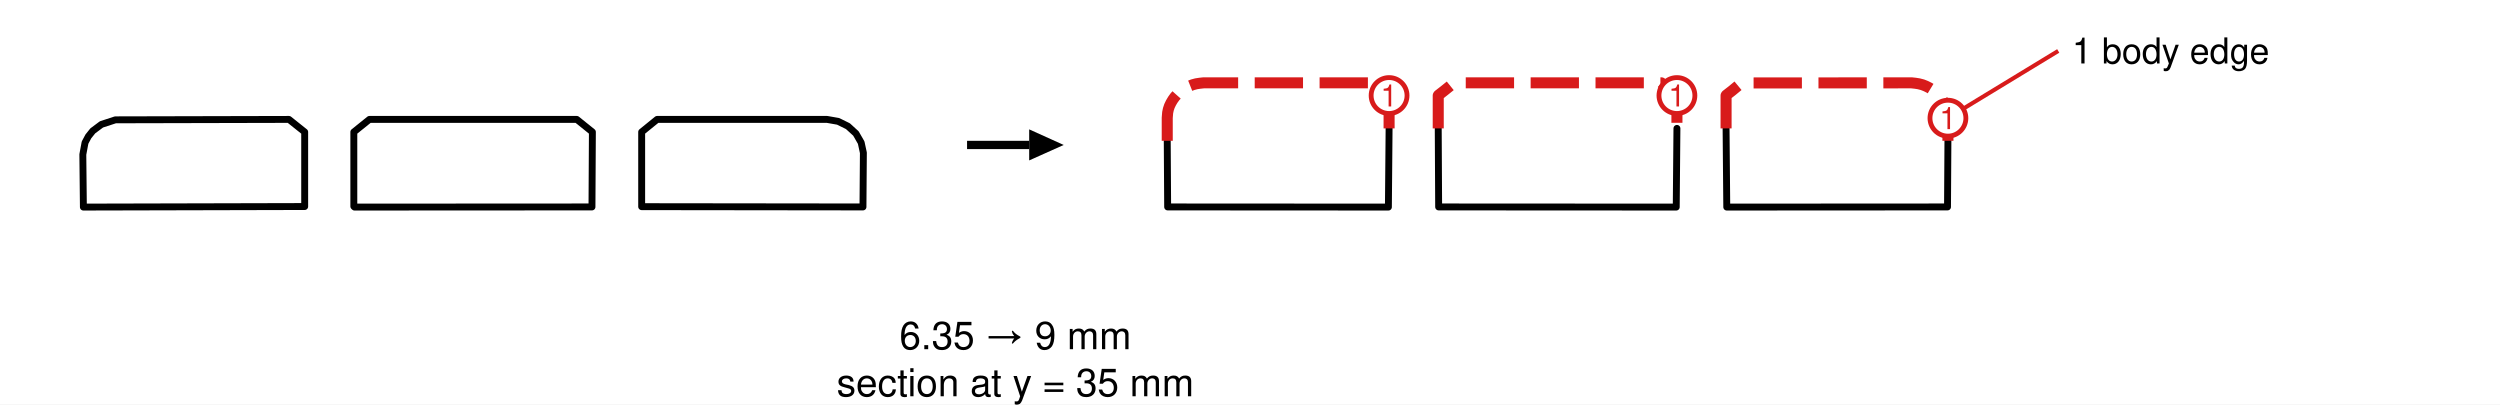
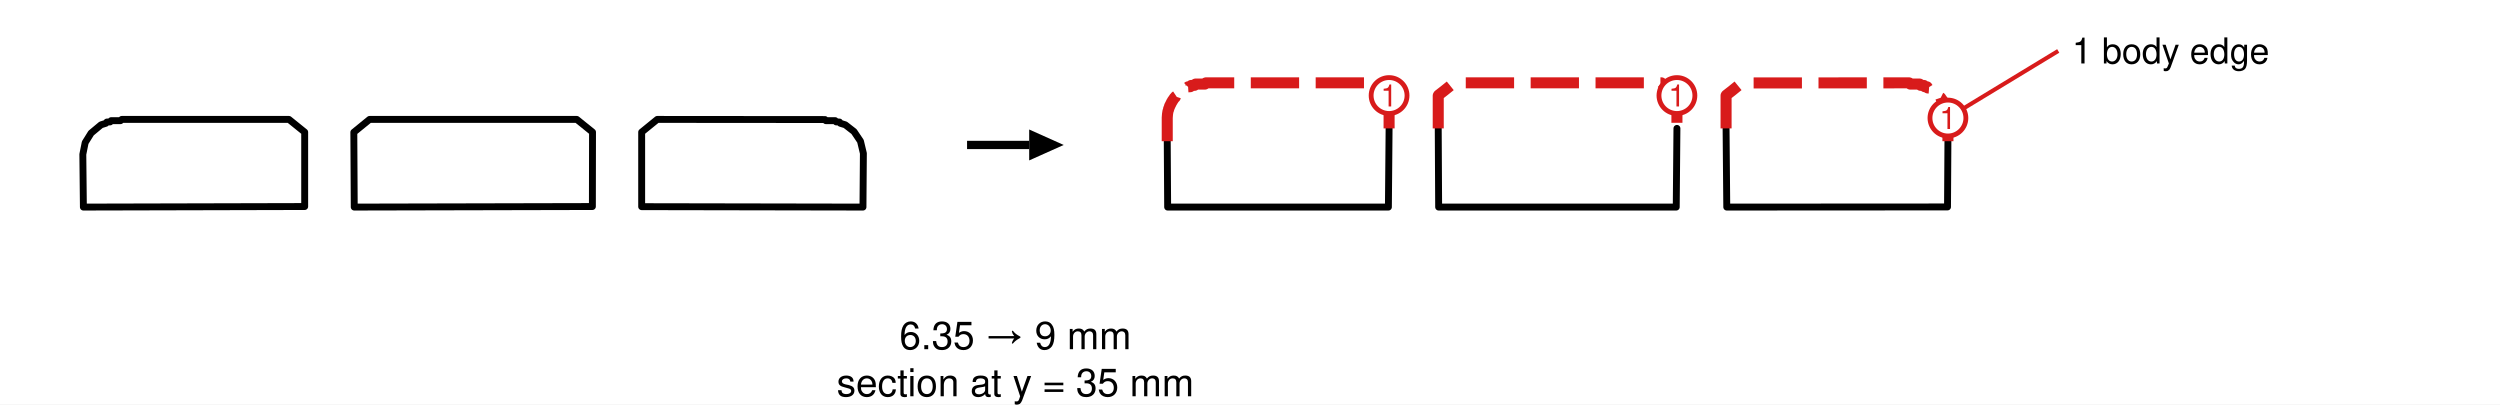
<svg xmlns="http://www.w3.org/2000/svg" width="181.09mm" height="29.30mm" viewBox="0 0 181.09 29.30" role="img">
  <rect width="181.09" height="29.30" fill="white" />
  <g class="panel" id="before">
-     <path d="M 6.00 11.19 L 6.16 10.33 L 6.40 9.88 L 6.72 9.48 L 7.35 9.01 L 8.36 8.68 L 20.93 8.65 L 22.07 9.56 L 22.07 14.96 L 6.04 15.00 L 6.00 11.19 Z" fill="none" stroke="#000" stroke-width="0.5" stroke-linejoin="round" stroke-linecap="round" />
-     <path d="M 59.91 8.65 L 60.71 8.79 L 61.42 9.14 L 62.00 9.67 L 62.38 10.33 L 62.54 11.07 L 62.51 14.99 L 46.48 14.97 L 46.48 9.56 L 47.60 8.65 L 59.91 8.65 Z" fill="none" stroke="#000" stroke-width="0.5" stroke-linejoin="round" stroke-linecap="round" />
-     <path d="M 25.68 15.00 L 25.63 14.95 L 25.63 9.56 L 26.76 8.65 L 41.78 8.65 L 42.91 9.56 L 42.88 14.99 L 25.68 15.00 Z" fill="none" stroke="#000" stroke-width="0.5" stroke-linejoin="round" stroke-linecap="round" />
+     <path d="M 6.00 11.18 L 6.17 10.33 L 6.60 9.64 L 7.32 9.04 L 7.67 8.93 L 7.74 8.84 L 7.98 8.83 L 8.05 8.74 L 8.73 8.74 L 8.82 8.65 L 20.93 8.65 L 22.07 9.57 L 22.07 14.96 L 6.04 15.00 L 6.00 11.18 Z" fill="none" stroke="#000" stroke-width="0.5" stroke-linejoin="round" stroke-linecap="round" />
+     <path d="M 59.76 8.66 L 59.82 8.74 L 60.50 8.74 L 60.57 8.83 L 60.81 8.84 L 60.87 8.93 L 61.23 9.04 L 61.86 9.53 L 62.33 10.23 L 62.54 11.11 L 62.51 15.00 L 46.48 14.97 L 46.48 9.57 L 47.61 8.65 L 59.76 8.66 Z" fill="none" stroke="#000" stroke-width="0.5" stroke-linejoin="round" stroke-linecap="round" />
+     <path d="M 25.63 9.58 L 26.77 8.65 L 41.78 8.65 L 42.92 9.57 L 42.91 14.96 L 25.66 15.00 L 25.63 9.58 Z" fill="none" stroke="#000" stroke-width="0.5" stroke-linejoin="round" stroke-linecap="round" />
  </g>
  <g class="arrow">
    <line x1="70.05" y1="10.50" x2="74.55" y2="10.50" stroke="#000" stroke-width="0.6" />
-     <polygon points="77.05,10.50 74.55,9.37 74.55,11.62" fill="#000" />
+     <polygon points="77.05,10.50 74.55,9.38 74.55,11.62" fill="#000" />
    <text x="73.55" y="25.30" font-family="Helvetica, Arial, sans-serif" font-size="2.80" text-anchor="middle" fill="#000">6.35 → 9 mm</text>
    <text x="73.55" y="28.70" font-family="Helvetica, Arial, sans-serif" font-size="2.80" text-anchor="middle" fill="#000">section at y = 35 mm</text>
  </g>
  <g class="panel" id="after" transform="translate(78.55 0)">
-     <path d="M 22.07 9.30 L 22.02 15.00 L 6.03 14.99 L 6.00 10.20" fill="none" stroke="#000" stroke-width="0.5" stroke-linejoin="round" stroke-linecap="round" />
-     <path d="M 62.55 10.20 L 62.52 14.99 L 46.53 15.00 L 46.48 9.30" fill="none" stroke="#000" stroke-width="0.5" stroke-linejoin="round" stroke-linecap="round" />
-     <path d="M 42.92 9.30 L 42.87 15.00 L 25.66 14.99 L 25.63 9.30" fill="none" stroke="#000" stroke-width="0.5" stroke-linejoin="round" stroke-linecap="round" />
-     <path d="M 6.00 10.20 L 6.00 8.54 L 6.03 8.16 L 6.08 7.92 L 6.16 7.68 L 6.27 7.45 L 6.40 7.23 L 6.55 7.02 L 6.72 6.83 L 6.91 6.65 L 7.12 6.49 L 7.35 6.36 L 7.59 6.24 L 7.84 6.14 L 8.10 6.07 L 8.36 6.03 L 8.64 6.00 L 20.94 6.00 L 21.64 6.58 L 22.05 6.89 L 22.07 6.92 L 22.07 9.30" fill="none" stroke="#d81b1b" stroke-width="0.8" stroke-linecap="butt" stroke-linejoin="round" stroke-dasharray="3.5,1.2" />
-     <path d="M 25.63 9.30 L 25.63 6.92 L 25.65 6.89 L 26.05 6.58 L 26.77 6.00 L 41.79 6.00 L 42.49 6.58 L 42.90 6.89 L 42.92 6.92 L 42.92 9.30" fill="none" stroke="#d81b1b" stroke-width="0.8" stroke-linecap="butt" stroke-linejoin="round" stroke-dasharray="3.5,1.2" />
-     <path d="M 46.48 9.30 L 46.48 6.92 L 46.50 6.89 L 46.90 6.58 L 47.59 6.01 L 59.91 6.00 L 60.19 6.03 L 60.44 6.07 L 60.71 6.14 L 60.96 6.24 L 61.20 6.36 L 61.43 6.50 L 61.63 6.65 L 61.82 6.83 L 62.00 7.03 L 62.15 7.23 L 62.28 7.45 L 62.38 7.68 L 62.46 7.92 L 62.52 8.17 L 62.55 8.56 L 62.55 10.20" fill="none" stroke="#d81b1b" stroke-width="0.8" stroke-linecap="butt" stroke-linejoin="round" stroke-dasharray="3.5,1.2" />
+     <path d="M 22.07 9.30 L 22.02 15.00 L 6.03 15.00 L 6.00 10.23" fill="none" stroke="#000" stroke-width="0.5" stroke-linejoin="round" stroke-linecap="round" />
+     <path d="M 62.55 10.23 L 62.52 14.99 L 46.53 15.00 L 46.48 9.30" fill="none" stroke="#000" stroke-width="0.5" stroke-linejoin="round" stroke-linecap="round" />
+     <path d="M 42.92 9.30 L 42.87 15.00 L 25.66 15.00 L 25.63 9.30" fill="none" stroke="#000" stroke-width="0.5" stroke-linejoin="round" stroke-linecap="round" />
+     <path d="M 6.00 10.23 L 6.00 8.53 L 6.02 8.27 L 6.05 8.07 L 6.10 7.93 L 6.10 7.88 L 6.13 7.83 L 6.14 7.78 L 6.17 7.73 L 6.17 7.68 L 6.21 7.64 L 6.22 7.58 L 6.26 7.54 L 6.27 7.48 L 6.31 7.44 L 6.32 7.38 L 6.37 7.34 L 6.38 7.28 L 6.43 7.24 L 6.45 7.18 L 6.50 7.14 L 6.52 7.08 L 6.58 7.05 L 6.60 6.99 L 6.66 6.95 L 6.69 6.88 L 6.76 6.85 L 6.79 6.78 L 6.87 6.76 L 6.90 6.69 L 6.98 6.66 L 7.03 6.58 L 7.12 6.57 L 7.16 6.48 L 7.27 6.47 L 7.32 6.39 L 7.45 6.37 L 7.49 6.31 L 7.51 6.29 L 7.67 6.28 L 7.70 6.26 L 7.71 6.21 L 7.74 6.19 L 7.98 6.18 L 8.00 6.16 L 8.02 6.11 L 8.05 6.09 L 8.73 6.09 L 8.76 6.07 L 8.78 6.01 L 8.82 6.00 L 20.94 6.00 L 21.64 6.58 L 22.05 6.89 L 22.07 6.92 L 22.07 9.30" fill="none" stroke="#d81b1b" stroke-width="0.8" stroke-linecap="butt" stroke-linejoin="round" stroke-dasharray="3.5,1.2" />
+     <path d="M 25.63 9.30 L 25.63 6.93 L 25.65 6.89 L 26.05 6.58 L 26.77 6.00 L 41.79 6.00 L 42.49 6.58 L 42.90 6.89 L 42.92 6.92 L 42.92 9.30" fill="none" stroke="#d81b1b" stroke-width="0.8" stroke-linecap="butt" stroke-linejoin="round" stroke-dasharray="3.5,1.2" />
+     <path d="M 46.48 9.30 L 46.48 6.92 L 46.50 6.89 L 46.90 6.58 L 47.60 6.01 L 59.72 6.00 L 59.76 6.01 L 59.79 6.07 L 59.82 6.09 L 60.50 6.09 L 60.53 6.11 L 60.54 6.16 L 60.57 6.18 L 60.81 6.19 L 60.87 6.28 L 61.04 6.29 L 61.09 6.37 L 61.22 6.38 L 61.28 6.47 L 61.39 6.49 L 61.43 6.56 L 61.52 6.58 L 61.56 6.66 L 61.64 6.68 L 61.68 6.76 L 61.76 6.79 L 61.79 6.85 L 61.86 6.88 L 61.88 6.95 L 61.94 6.98 L 61.97 7.05 L 62.03 7.08 L 62.05 7.14 L 62.10 7.18 L 62.12 7.24 L 62.17 7.28 L 62.18 7.34 L 62.22 7.38 L 62.24 7.44 L 62.28 7.48 L 62.29 7.54 L 62.33 7.58 L 62.34 7.64 L 62.37 7.68 L 62.38 7.74 L 62.41 7.78 L 62.41 7.83 L 62.44 7.88 L 62.51 8.17 L 62.55 8.55 L 62.55 10.23" fill="none" stroke="#d81b1b" stroke-width="0.8" stroke-linecap="butt" stroke-linejoin="round" stroke-dasharray="3.5,1.2" />
    <circle cx="22.07" cy="6.92" r="1.3" fill="white" stroke="#d81b1b" stroke-width="0.35" />
    <text x="22.07" y="7.71" font-family="Helvetica, Arial, sans-serif" font-size="2.20" text-anchor="middle" fill="#d81b1b">1</text>
-     <circle cx="62.55" cy="8.56" r="1.3" fill="white" stroke="#d81b1b" stroke-width="0.35" />
-     <text x="62.55" y="9.35" font-family="Helvetica, Arial, sans-serif" font-size="2.20" text-anchor="middle" fill="#d81b1b">1</text>
+     <circle cx="62.55" cy="8.55" r="1.3" fill="white" stroke="#d81b1b" stroke-width="0.35" />
+     <text x="62.55" y="9.34" font-family="Helvetica, Arial, sans-serif" font-size="2.20" text-anchor="middle" fill="#d81b1b">1</text>
    <circle cx="42.92" cy="6.92" r="1.3" fill="white" stroke="#d81b1b" stroke-width="0.35" />
    <text x="42.92" y="7.71" font-family="Helvetica, Arial, sans-serif" font-size="2.20" text-anchor="middle" fill="#d81b1b">1</text>
  </g>
  <g class="key">
    <text x="150.09" y="4.60" font-family="Helvetica, Arial, sans-serif" font-size="2.60" text-anchor="start" fill="#000">1 body edge</text>
  </g>
  <g class="leaders">
-     <line x1="142.20" y1="7.88" x2="149.09" y2="3.69" stroke="#d81b1b" stroke-width="0.3" />
+     <line x1="142.20" y1="7.87" x2="149.09" y2="3.69" stroke="#d81b1b" stroke-width="0.3" />
  </g>
</svg>
